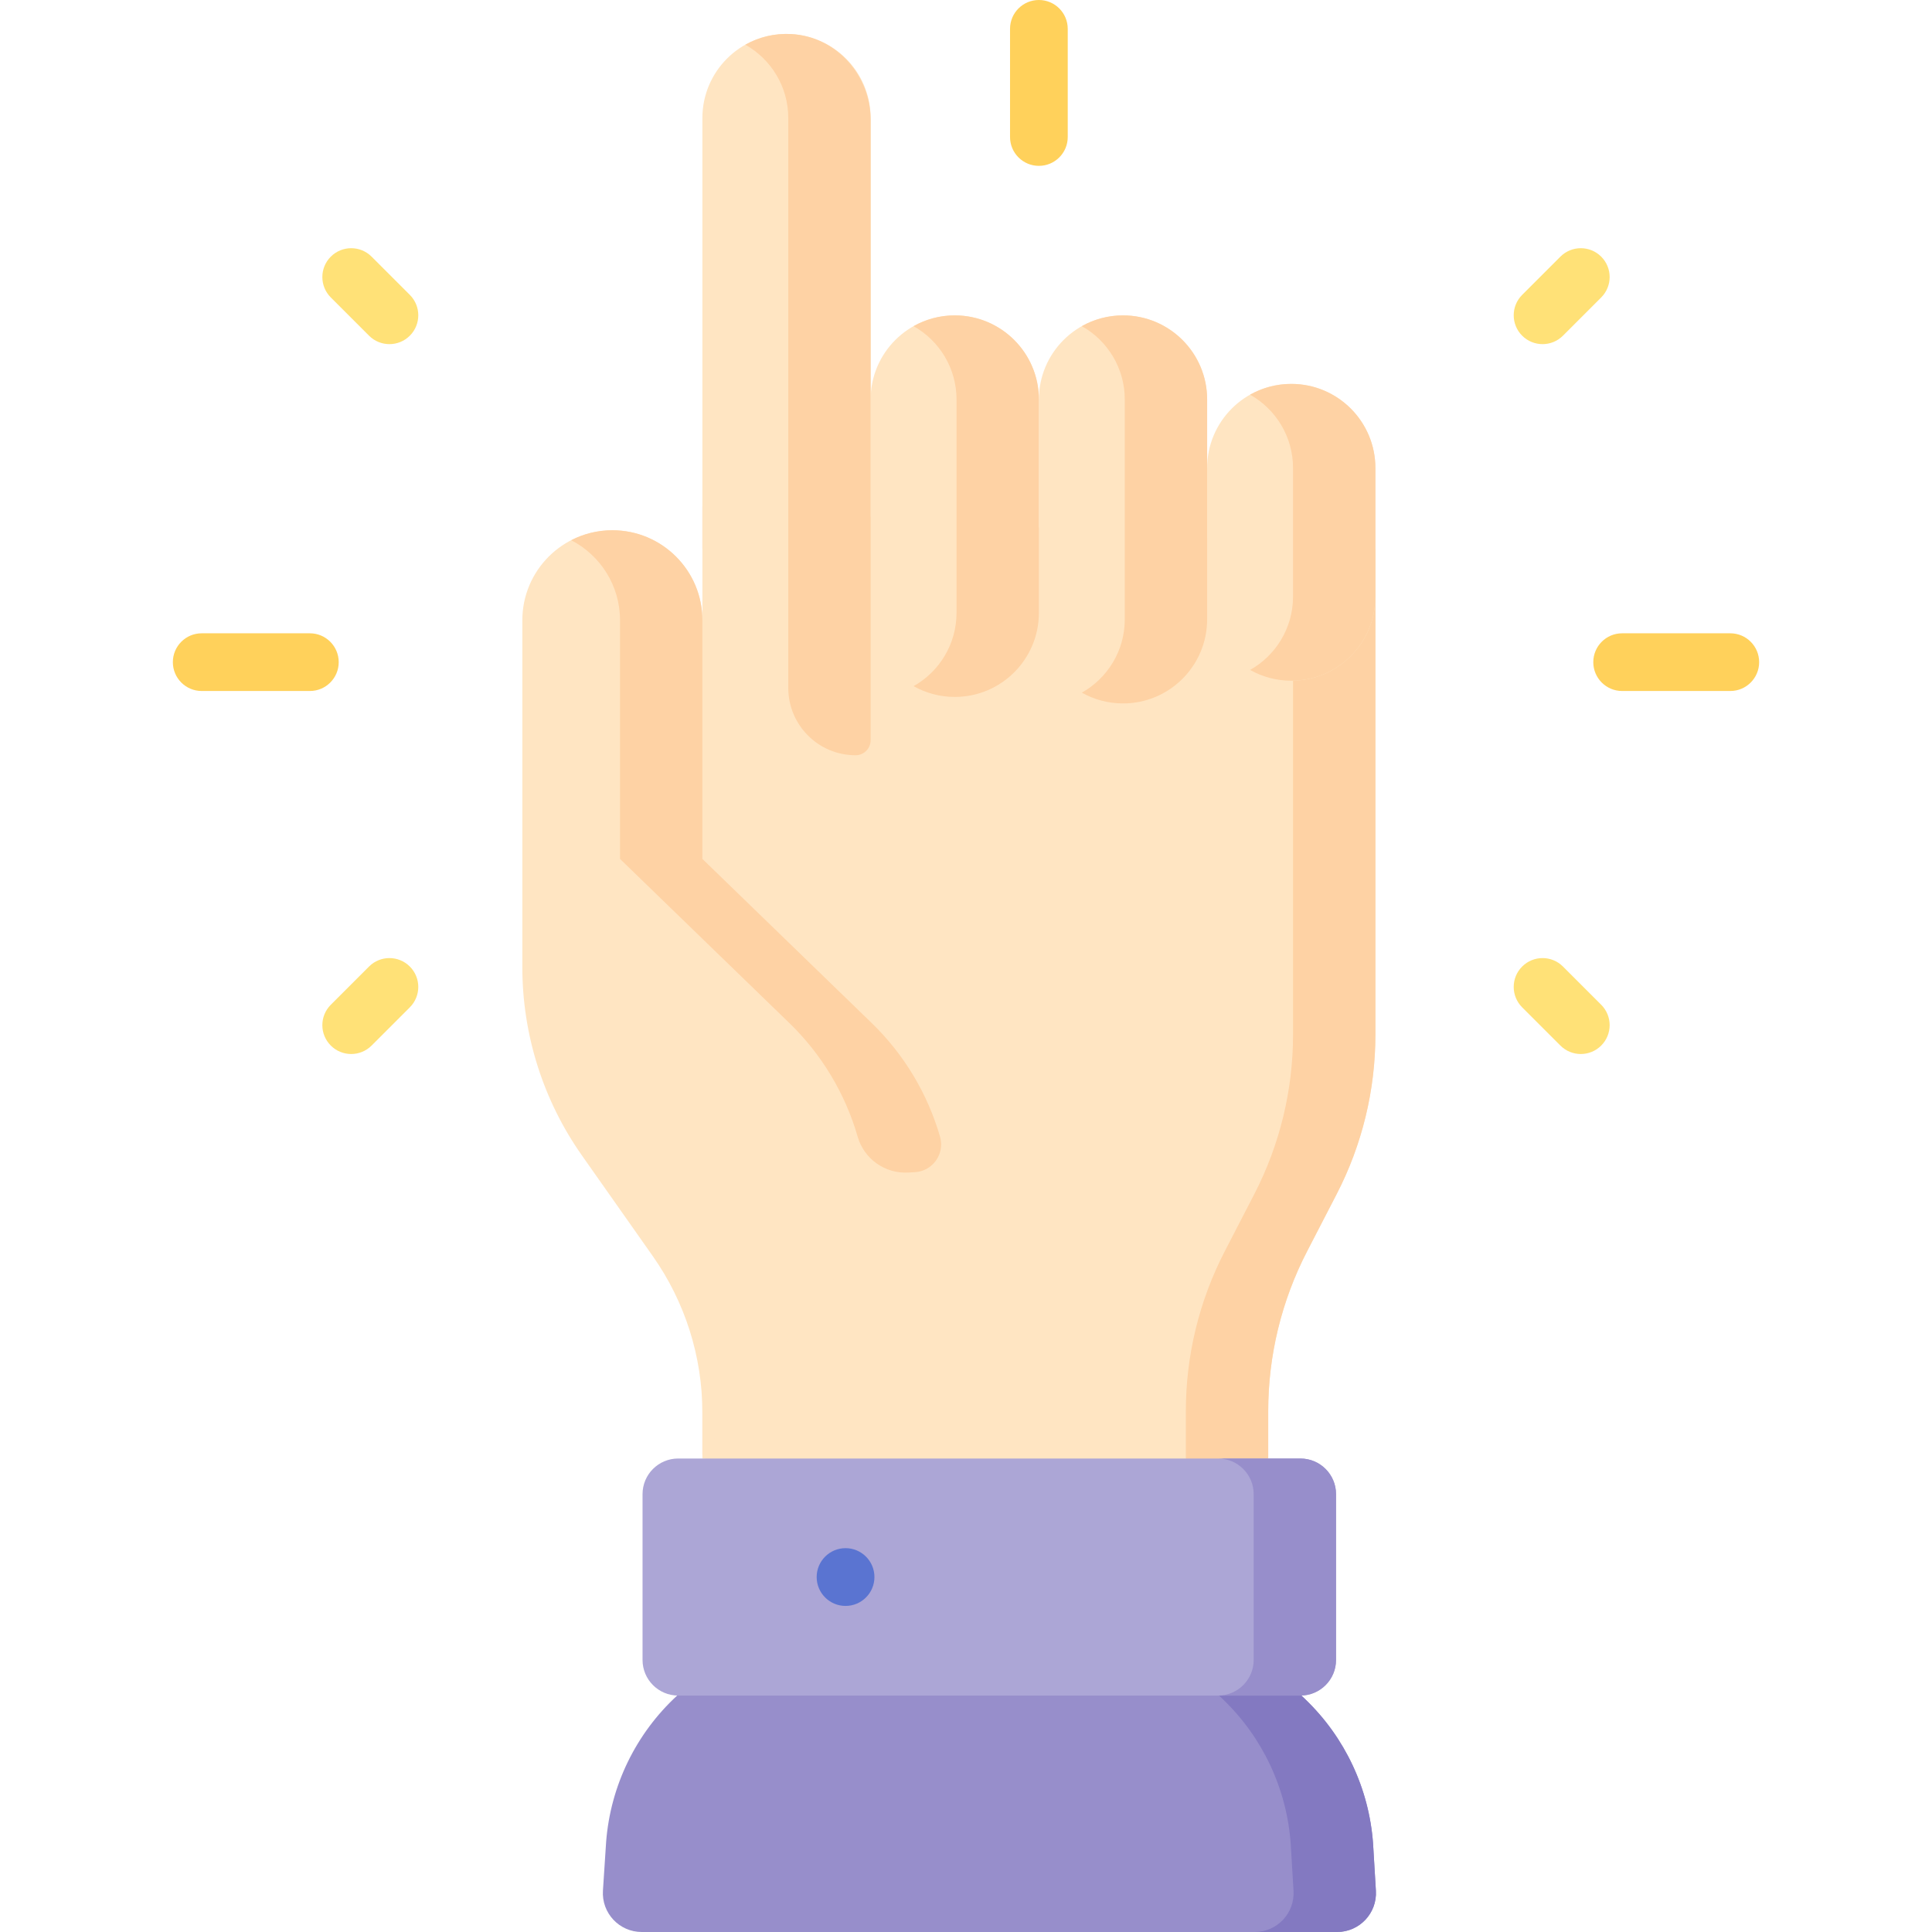
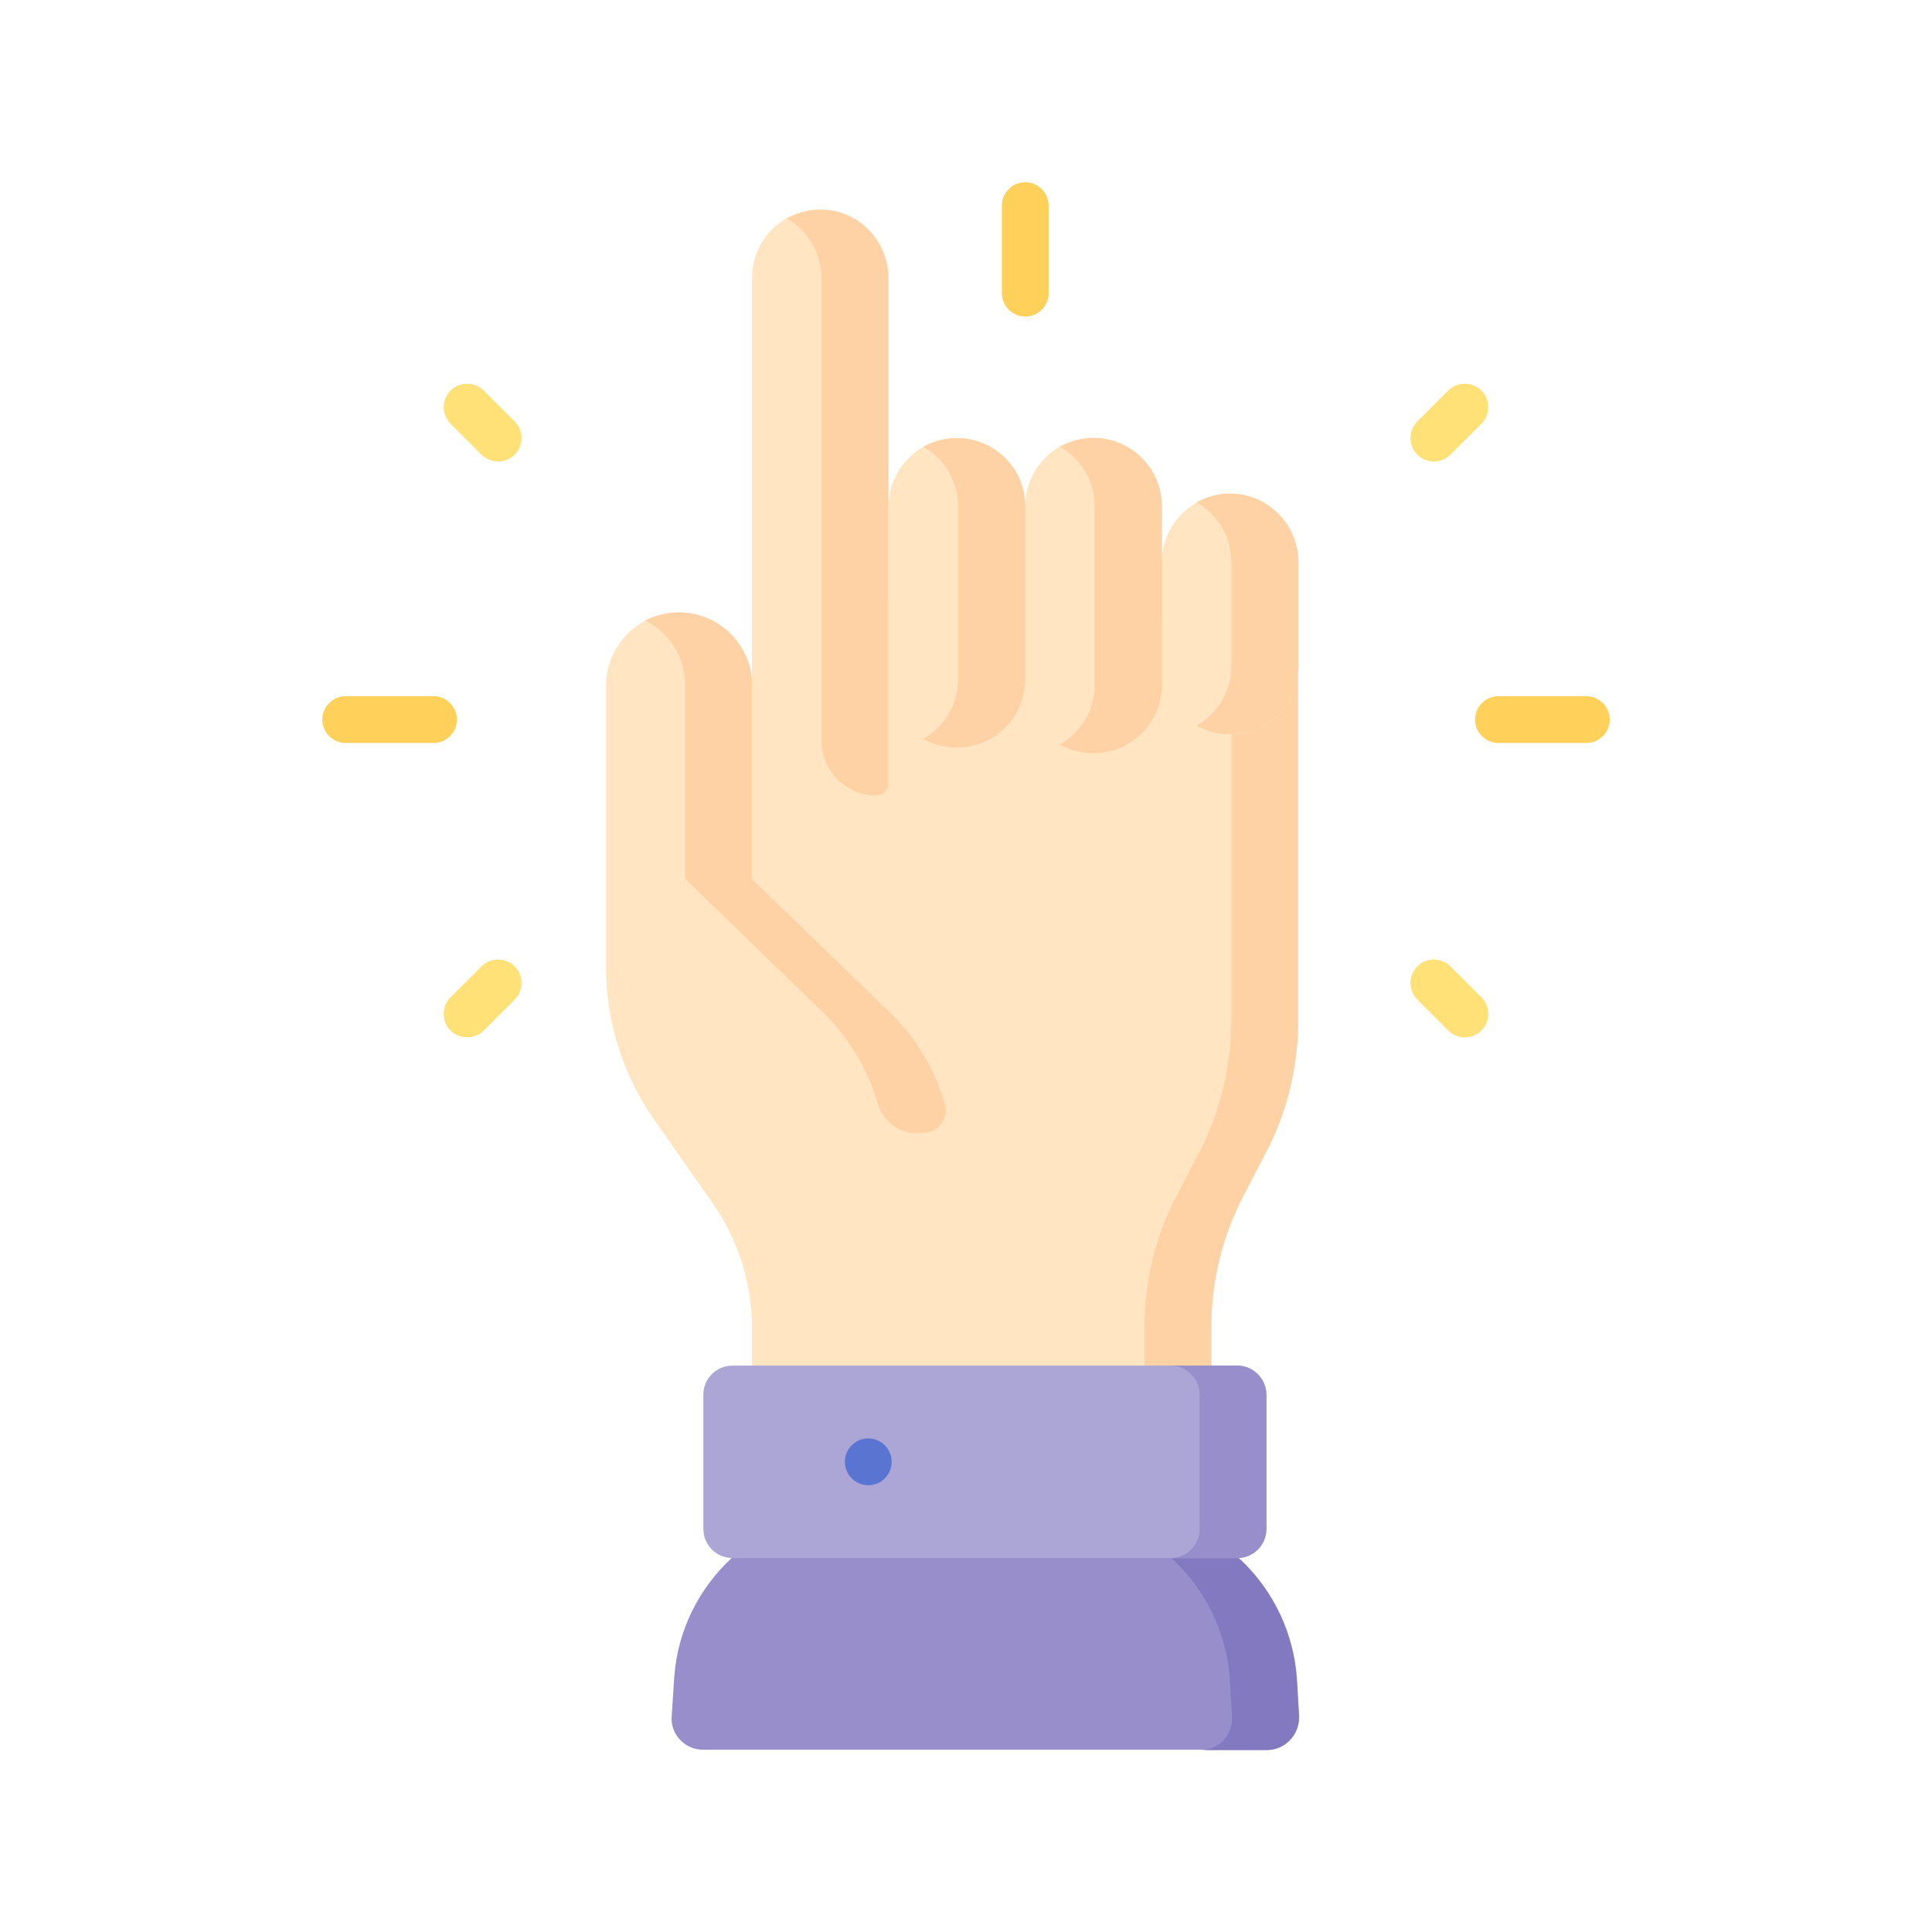
- <svg xmlns="http://www.w3.org/2000/svg" id="Capa_1" enable-background="new 0 0 502.232 502.232" height="512" viewBox="0 0 502.232 502.232" width="512">
+ <svg xmlns="http://www.w3.org/2000/svg" version="1.1" id="Capa_1" x="0px" y="0px" viewBox="0 0 512 512" style="enable-background:new 0 0 512 512;" xml:space="preserve">
+   <style type="text/css">
+ 	.st0{fill:#978ECB;}
+ 	.st1{fill:#8379C1;}
+ 	.st2{fill:#FFE5C2;}
+ 	.st3{fill:#FED2A4;}
+ 	.st4{fill:#ACA6D6;}
+ 	.st5{fill:#5A74D1;}
+ 	.st6{fill:#FFD15B;}
+ 	.st7{fill:#FFE177;}
+ </style>
  <g>
-     <path d="m347.584 502.232h-180.766c-5.84 0-10.463-4.936-10.081-10.764l.836-12.755c1.147-14.524 7.74-28.077 18.459-37.944l81.139-8.243 81.139 8.243 1.034.994c10.294 9.889 16.561 23.241 17.592 37.478l.734 12.285c.346 5.807-4.269 10.706-10.086 10.706z" fill="#978ecb" />
-     <path d="m357.669 491.526-.734-12.285c-1.03-14.238-7.297-27.589-17.592-37.479l-1.034-.993-10.693-5.243-10.718 5.243 1.034.993c10.294 9.889 16.561 23.241 17.591 37.479l.734 12.285c.347 5.807-4.268 10.706-10.085 10.706h21.41c5.819 0 10.434-4.899 10.087-10.706z" fill="#8379c1" />
-     <path d="m357.542 142.654v126.326c0 14.426-3.457 28.642-10.081 41.456l-7.702 14.904c-6.624 12.826-10.081 27.041-10.081 41.468v12.337l-72.509 11.381-74.579-11.381v-247.567z" fill="#ffe5c2" />
-     <path d="m336.132 141.299v127.681c0 14.426-3.457 28.642-10.081 41.456l-7.702 14.904c-6.624 12.826-10.081 27.041-10.081 41.468v12.337l8.63 7.381 12.78-7.381v-12.337c0-14.426 3.457-28.642 10.081-41.468l7.702-14.904c6.624-12.815 10.081-27.03 10.081-41.456v-126.326z" fill="#fed2a4" />
-     <path d="m182.592 223.278s0-36.744 0-62.04v-18.583" fill="#ffe5c2" />
-     <path d="m182.588 378.133v-10.91c0-14.558-4.497-28.76-12.877-40.664l-18.43-26.182c-10.084-14.326-15.496-31.417-15.496-48.935v-90.202c0-12.924 10.477-23.401 23.401-23.401 12.925 0 23.402 10.473 23.402 23.398-.001 25.295-.001 62.042-.001 62.042l44.027 42.675c8.39 8.133 14.51 18.317 17.752 29.543" fill="#ffe5c2" />
+     <path class="st0" d="M335.8,463.7H186.3c-4.8,0-8.7-4.1-8.3-8.9l0.7-10.6c0.9-12,6.4-23.2,15.3-31.4l67.1-6.8l67.1,6.8l0.9,0.8   c8.5,8.2,13.7,19.2,14.6,31l0.6,10.2C344.4,459.7,340.6,463.7,335.8,463.7L335.8,463.7z" />
+     <path class="st1" d="M344.2,454.9l-0.6-10.2c-0.9-11.8-6-22.8-14.6-31l-0.9-0.8l-8.8-4.3l-8.9,4.3l0.9,0.8   c8.5,8.2,13.7,19.2,14.6,31l0.6,10.2c0.3,4.8-3.5,8.9-8.3,8.9h17.7C340.6,463.7,344.4,459.7,344.2,454.9L344.2,454.9z" />
+     <path class="st2" d="M344,166.3v104.5c0,11.9-2.9,23.7-8.3,34.3l-6.4,12.3c-5.5,10.6-8.3,22.4-8.3,34.3v10.2l-60,9.4l-61.7-9.4   V157.1L344,166.3z" />
+     <path class="st3" d="M326.3,165.1v105.6c0,11.9-2.9,23.7-8.3,34.3l-6.4,12.3c-5.5,10.6-8.3,22.4-8.3,34.3v10.2l7.1,6.1l10.6-6.1   v-10.2c0-11.9,2.9-23.7,8.3-34.3l6.4-12.3c5.5-10.6,8.3-22.4,8.3-34.3V166.3L326.3,165.1z" />
+     <path class="st2" d="M199.3,233c0,0,0-30.4,0-51.3v-15.4" />
+     <path class="st2" d="M199.3,361.1v-9c0-12-3.7-23.8-10.7-33.6l-15.2-21.7c-8.3-11.9-12.8-26-12.8-40.5v-74.6   c0-10.7,8.7-19.4,19.4-19.4c10.7,0,19.4,8.7,19.4,19.4c0,20.9,0,51.3,0,51.3l36.4,35.3c6.9,6.7,12,15.2,14.7,24.4" />
    <g>
-       <path d="m161.178 161.236c-.001 25.296-.001 62.042-.001 62.042l44.028 42.675c8.39 8.132 14.509 18.316 17.751 29.542 1.67 5.782 7.112 9.645 13.121 9.314l1.747-.096c4.636-.256 7.831-4.756 6.543-9.217-3.242-11.226-9.361-21.41-17.752-29.543l-44.027-42.675s0-36.746.001-62.042c0-12.925-10.477-23.398-23.402-23.398-3.859 0-7.495.94-10.704 2.594 7.537 3.886 12.695 11.739 12.695 20.804z" fill="#fed2a4" />
+       <path class="st3" d="M181.6,181.6c0,20.9,0,51.3,0,51.3l36.4,35.3c6.9,6.7,12,15.2,14.7,24.4c1.4,4.8,5.9,8,10.9,7.7l1.4-0.1    c3.8-0.2,6.5-3.9,5.4-7.6c-2.7-9.3-7.7-17.7-14.7-24.4L199.3,233c0,0,0-30.4,0-51.3c0-10.7-8.7-19.4-19.4-19.4    c-3.2,0-6.2,0.8-8.9,2.1C177.3,167.6,181.6,174.1,181.6,181.6L181.6,181.6z" />
    </g>
-     <path d="m313.802 155.085c0 12.078 9.791 21.869 21.869 21.869 12.078 0 21.869-9.791 21.869-21.869v-33.418c0-12.078-9.791-21.869-21.869-21.869-12.078 0-21.869 9.791-21.869 21.869z" fill="#ffe5c2" />
-     <path d="m335.671 99.797c-3.89 0-7.54 1.02-10.705 2.801 6.661 3.748 11.164 10.88 11.164 19.068v33.418c0 8.188-4.503 15.32-11.164 19.068 3.165 1.781 6.815 2.801 10.705 2.801 12.078 0 21.869-9.791 21.869-21.869v-33.418c0-12.077-9.791-21.869-21.869-21.869z" fill="#fed2a4" />
-     <path d="m270.064 160.991c0 12.078 9.791 21.869 21.869 21.869 12.078 0 21.869-9.791 21.869-21.869v-57.137c0-12.078-9.791-21.869-21.869-21.869-12.078 0-21.869 9.791-21.869 21.869z" fill="#ffe5c2" />
-     <path d="m291.933 81.985c-3.89 0-7.54 1.021-10.705 2.801 6.661 3.748 11.164 10.88 11.164 19.068v57.137c0 8.188-4.503 15.32-11.164 19.068 3.165 1.781 6.815 2.801 10.705 2.801 12.078 0 21.869-9.791 21.869-21.869v-57.137c0-12.078-9.791-21.869-21.869-21.869z" fill="#fed2a4" />
-     <path d="m226.326 103.854c0-12.078 9.791-21.869 21.869-21.869 12.078 0 21.869 9.791 21.869 21.869v55.447c0 12.078-9.791 21.869-21.869 21.869-12.078 0-21.869-9.791-21.869-21.869z" fill="#ffe5c2" />
-     <path d="m248.195 81.985c-3.89 0-7.54 1.021-10.705 2.801 6.661 3.748 11.164 10.88 11.164 19.068v55.447c0 8.188-4.503 15.32-11.164 19.068 3.165 1.781 6.815 2.801 10.705 2.801 12.078 0 21.869-9.791 21.869-21.869v-55.447c0-12.078-9.791-21.869-21.869-21.869z" fill="#fed2a4" />
-     <path d="m226.326 186.33v-155.64c0-12.078-9.791-21.869-21.869-21.869-12.078 0-21.869 9.791-21.869 21.869v111.963z" fill="#ffe5c2" />
-     <path d="m205.664 8.853c-4.342-.234-8.422.804-11.913 2.768 6.661 3.748 11.164 10.88 11.164 19.068v148.141c0 9.665 7.835 17.5 17.5 17.5 2.16 0 3.911-1.751 3.911-3.911v-161.225c0-11.698-8.981-21.71-20.662-22.341z" fill="#fed2a4" />
-     <path d="m338.043 379.147h-161.746c-5.117 0-9.266 4.148-9.266 9.266v43.091c0 5.117 4.148 9.266 9.266 9.266h161.746c5.117 0 9.266-4.148 9.266-9.266v-43.091c0-5.117-4.148-9.266-9.266-9.266z" fill="#aca6d6" />
-     <path d="m338.043 379.147h-21.411c5.117 0 9.266 4.148 9.266 9.266v43.091c0 5.117-4.148 9.266-9.266 9.266h21.411c5.117 0 9.266-4.148 9.266-9.266v-43.091c0-5.117-4.148-9.266-9.266-9.266z" fill="#978ecb" />
-     <circle cx="219.805" cy="409.959" fill="#5a74d1" r="7.508" />
+     <path class="st2" d="M307.9,176.6c0,10,8.1,18.1,18.1,18.1s18.1-8.1,18.1-18.1v-27.6c0-10-8.1-18.1-18.1-18.1   c-10,0-18.1,8.1-18.1,18.1V176.6z" />
+     <path class="st3" d="M326,130.8c-3.2,0-6.2,0.8-8.9,2.3c5.5,3.1,9.2,9,9.2,15.8v27.6c0,6.8-3.7,12.7-9.2,15.8   c2.6,1.5,5.6,2.3,8.9,2.3c10,0,18.1-8.1,18.1-18.1v-27.6C344,138.9,335.9,130.8,326,130.8z" />
+     <path class="st2" d="M271.7,181.4c0,10,8.1,18.1,18.1,18.1c10,0,18.1-8.1,18.1-18.1v-47.3c0-10-8.1-18.1-18.1-18.1   c-10,0-18.1,8.1-18.1,18.1V181.4z" />
+     <path class="st3" d="M289.8,116.1c-3.2,0-6.2,0.8-8.9,2.3c5.5,3.1,9.2,9,9.2,15.8v47.3c0,6.8-3.7,12.7-9.2,15.8   c2.6,1.5,5.6,2.3,8.9,2.3c10,0,18.1-8.1,18.1-18.1v-47.3C307.9,124.2,299.8,116.1,289.8,116.1L289.8,116.1z" />
+     <path class="st2" d="M235.5,134.2c0-10,8.1-18.1,18.1-18.1s18.1,8.1,18.1,18.1V180c0,10-8.1,18.1-18.1,18.1   c-10,0-18.1-8.1-18.1-18.1L235.5,134.2z" />
+     <path class="st3" d="M253.6,116.1c-3.2,0-6.2,0.8-8.9,2.3c5.5,3.1,9.2,9,9.2,15.8V180c0,6.8-3.7,12.7-9.2,15.8   c2.6,1.5,5.6,2.3,8.9,2.3c10,0,18.1-8.1,18.1-18.1v-45.9C271.7,124.2,263.6,116.1,253.6,116.1L253.6,116.1z" />
+     <path class="st2" d="M235.5,202.4V73.6c0-10-8.1-18.1-18.1-18.1s-18.1,8.1-18.1,18.1v92.6L235.5,202.4z" />
+     <path class="st3" d="M218.4,55.6c-3.6-0.2-7,0.7-9.9,2.3c5.5,3.1,9.2,9,9.2,15.8v122.6c0,8,6.5,14.5,14.5,14.5   c1.8,0,3.2-1.4,3.2-3.2V74.1C235.5,64.4,228.1,56.1,218.4,55.6z" />
+     <path class="st4" d="M327.9,361.9H194.1c-4.2,0-7.7,3.4-7.7,7.7v35.6c0,4.2,3.4,7.7,7.7,7.7h133.8c4.2,0,7.7-3.4,7.7-7.7v-35.6   C335.6,365.4,332.1,361.9,327.9,361.9z" />
+     <path class="st0" d="M327.9,361.9h-17.7c4.2,0,7.7,3.4,7.7,7.7v35.6c0,4.2-3.4,7.7-7.7,7.7h17.7c4.2,0,7.7-3.4,7.7-7.7v-35.6   C335.6,365.4,332.1,361.9,327.9,361.9z" />
+     <circle class="st5" cx="230.1" cy="387.4" r="6.2" />
    <g>
-       <path d="m449.798 179.629h-28.115c-4.143 0-7.5-3.357-7.5-7.5s3.357-7.5 7.5-7.5h28.115c4.143 0 7.5 3.357 7.5 7.5s-3.358 7.5-7.5 7.5z" fill="#ffd15b" />
+       <path class="st6" d="M420.4,196.9h-23.3c-3.4,0-6.2-2.8-6.2-6.2s2.8-6.2,6.2-6.2h23.3c3.4,0,6.2,2.8,6.2,6.2    S423.8,196.9,420.4,196.9z" />
    </g>
    <g>
-       <path d="m270.063 43.115c-4.143 0-7.5-3.357-7.5-7.5v-28.115c0-4.143 3.357-7.5 7.5-7.5s7.5 3.357 7.5 7.5v28.115c0 4.143-3.357 7.5-7.5 7.5z" fill="#ffd15b" />
+       <path class="st6" d="M271.7,83.9c-3.4,0-6.2-2.8-6.2-6.2V54.5c0-3.4,2.8-6.2,6.2-6.2c3.4,0,6.2,2.8,6.2,6.2v23.3    C277.9,81.1,275.1,83.9,271.7,83.9z" />
    </g>
    <g>
-       <path d="m400.996 89.46c-1.919 0-3.839-.732-5.304-2.196-2.929-2.93-2.929-7.678 0-10.607l9.94-9.94c2.93-2.928 7.678-2.928 10.607 0 2.929 2.93 2.929 7.678 0 10.607l-9.94 9.94c-1.464 1.464-3.384 2.196-5.303 2.196z" fill="#ffe177" />
+       <path class="st7" d="M380,122.3c-1.6,0-3.2-0.6-4.4-1.8c-2.4-2.4-2.4-6.4,0-8.8l8.2-8.2c2.4-2.4,6.4-2.4,8.8,0    c2.4,2.4,2.4,6.4,0,8.8l-8.2,8.2C383.2,121.7,381.6,122.3,380,122.3z" />
    </g>
    <g>
-       <path d="m410.936 273.996c-1.919 0-3.839-.732-5.303-2.196l-9.94-9.939c-2.93-2.929-2.93-7.678-.001-10.606 2.93-2.93 7.679-2.929 10.606-.001l9.94 9.939c2.93 2.929 2.93 7.678.001 10.606-1.464 1.465-3.384 2.197-5.303 2.197z" fill="#ffe177" />
+       <path class="st7" d="M388.2,274.9c-1.6,0-3.2-0.6-4.4-1.8l-8.2-8.2c-2.4-2.4-2.4-6.4,0-8.8c2.4-2.4,6.4-2.4,8.8,0l8.2,8.2    c2.4,2.4,2.4,6.4,0,8.8C391.4,274.3,389.8,274.9,388.2,274.9L388.2,274.9z" />
    </g>
    <g>
-       <path d="m80.55 179.629h-28.116c-4.143 0-7.5-3.357-7.5-7.5s3.357-7.5 7.5-7.5h28.116c4.143 0 7.5 3.357 7.5 7.5s-3.358 7.5-7.5 7.5z" fill="#ffd15b" />
+       <path class="st6" d="M114.9,196.9H91.6c-3.4,0-6.2-2.8-6.2-6.2s2.8-6.2,6.2-6.2h23.3c3.4,0,6.2,2.8,6.2,6.2    S118.3,196.9,114.9,196.9z" />
    </g>
    <g>
-       <path d="m101.236 89.46c-1.919 0-3.839-.732-5.304-2.196l-9.94-9.94c-2.929-2.93-2.929-7.678 0-10.607 2.93-2.928 7.678-2.928 10.607 0l9.94 9.94c2.929 2.93 2.929 7.678 0 10.607-1.464 1.464-3.384 2.196-5.303 2.196z" fill="#ffe177" />
+       <path class="st7" d="M132,122.3c-1.6,0-3.2-0.6-4.4-1.8l-8.2-8.2c-2.4-2.4-2.4-6.4,0-8.8c2.4-2.4,6.4-2.4,8.8,0l8.2,8.2    c2.4,2.4,2.4,6.4,0,8.8C135.2,121.7,133.6,122.3,132,122.3z" />
    </g>
    <g>
-       <path d="m91.296 273.996c-1.92 0-3.839-.732-5.304-2.197-2.929-2.929-2.929-7.678.001-10.606l9.94-9.939c2.929-2.929 7.678-2.928 10.606.001s2.929 7.678-.001 10.606l-9.94 9.939c-1.463 1.464-3.383 2.196-5.302 2.196z" fill="#ffe177" />
+       <path class="st7" d="M123.8,274.9c-1.6,0-3.2-0.6-4.4-1.8c-2.4-2.4-2.4-6.4,0-8.8l8.2-8.2c2.4-2.4,6.4-2.4,8.8,0    c2.4,2.4,2.4,6.4,0,8.8l-8.2,8.2C127,274.3,125.4,274.9,123.8,274.9L123.8,274.9z" />
    </g>
  </g>
</svg>
